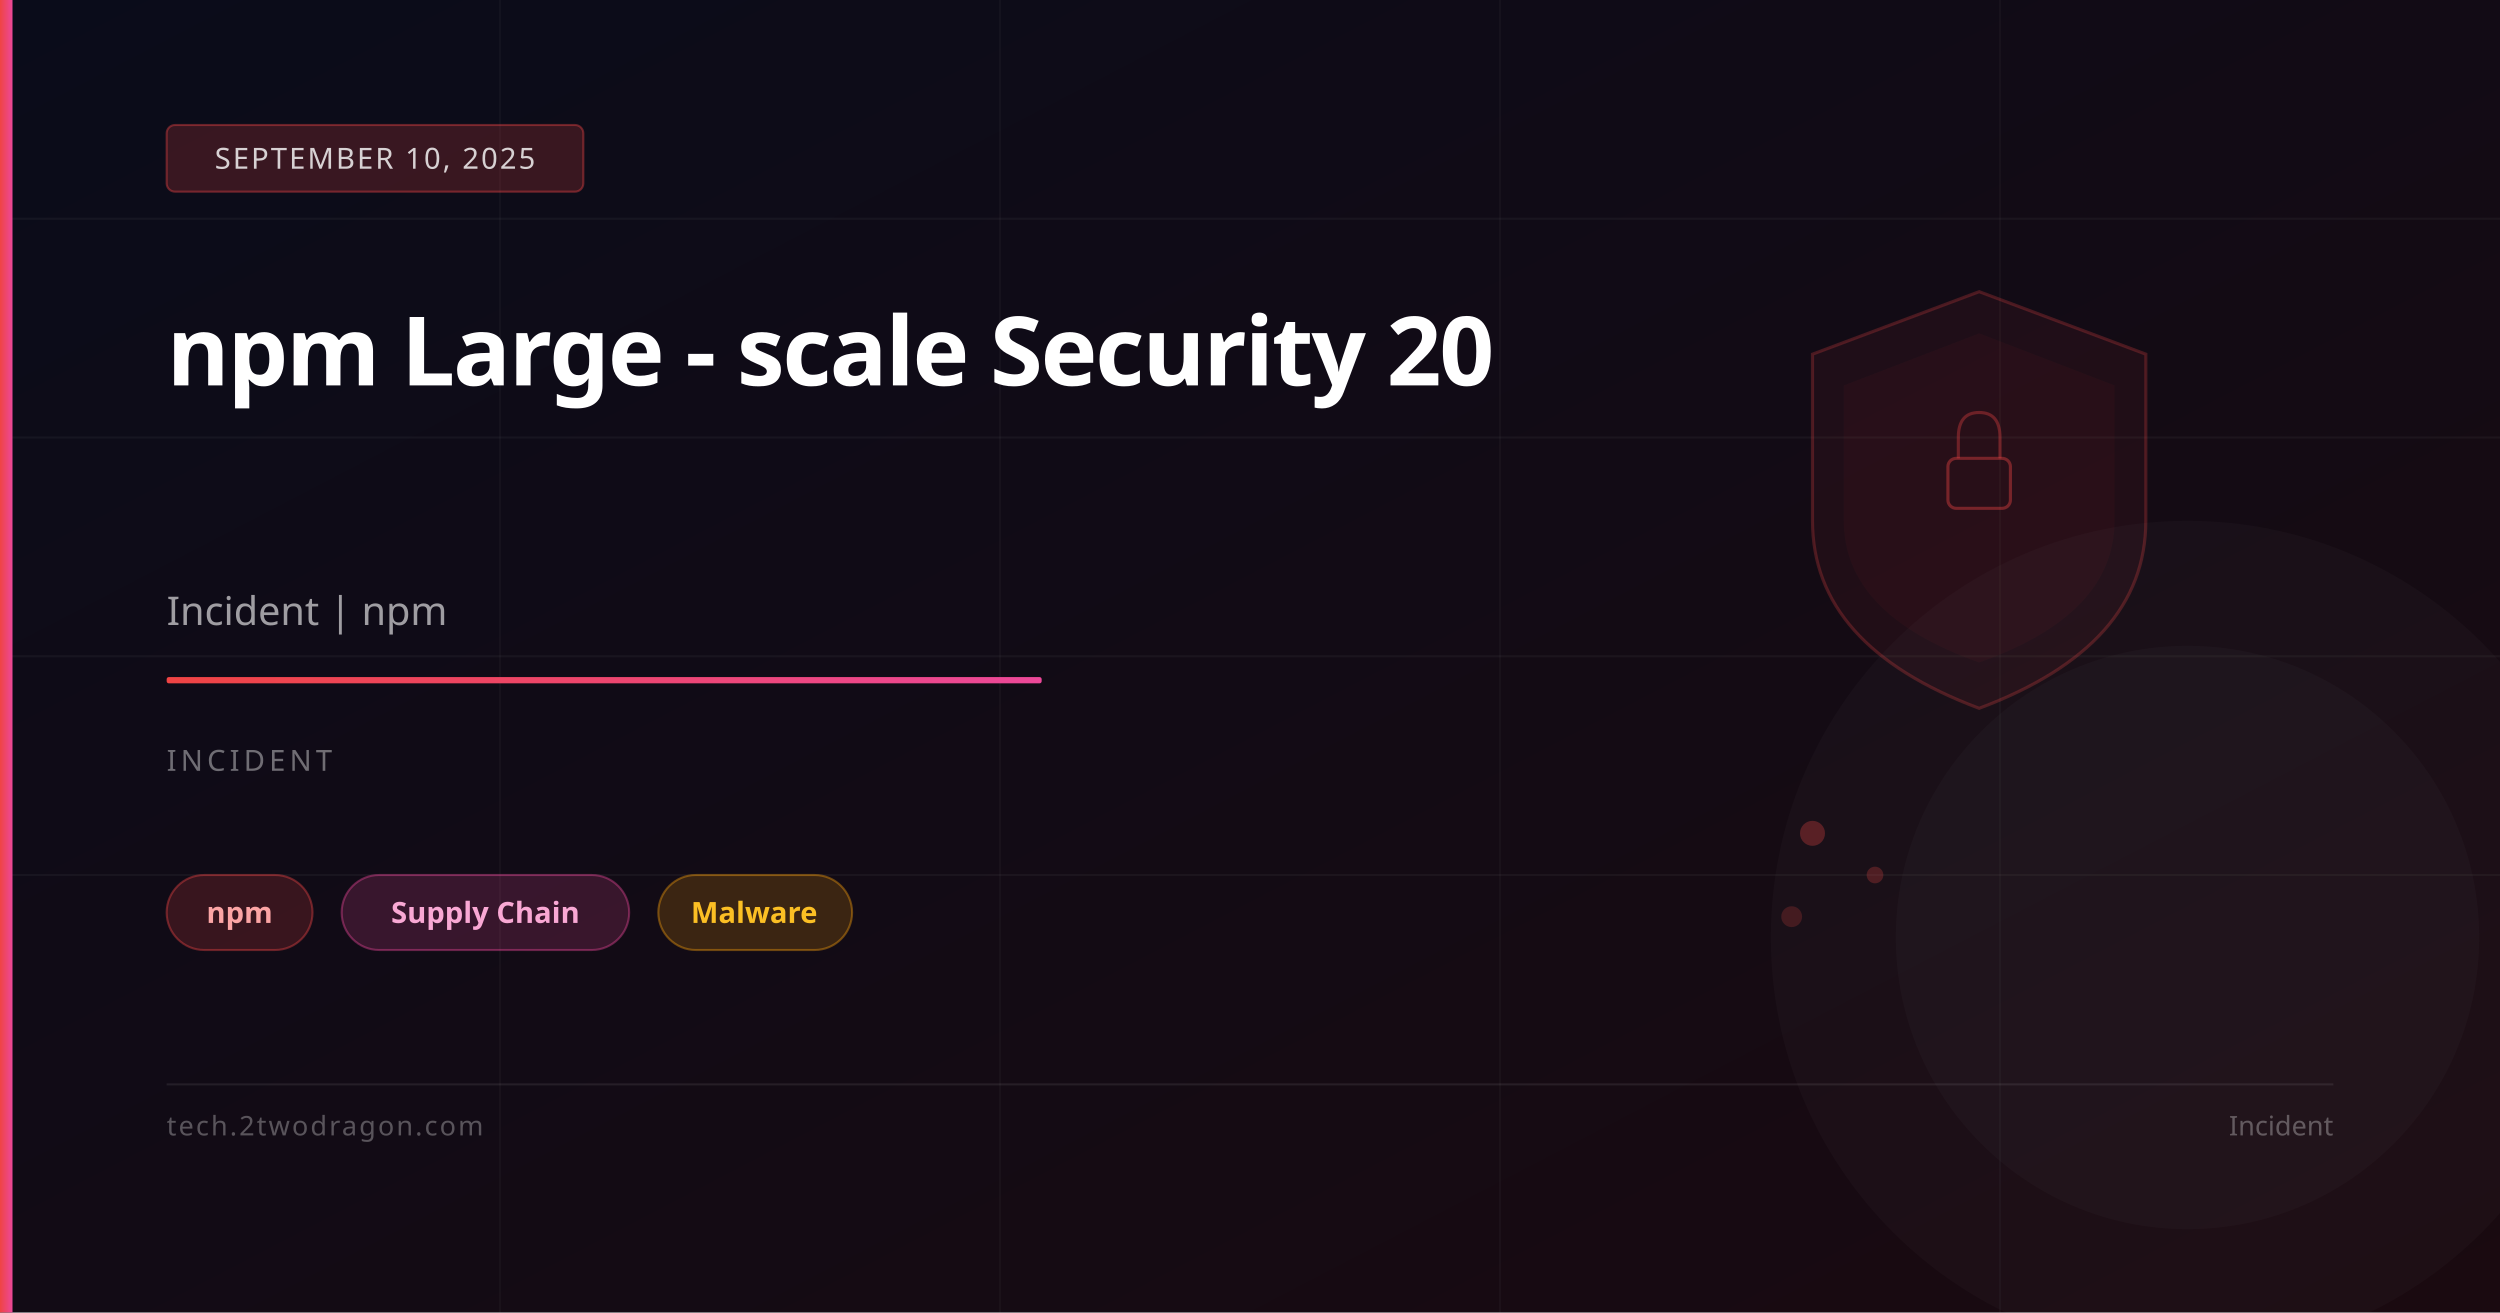
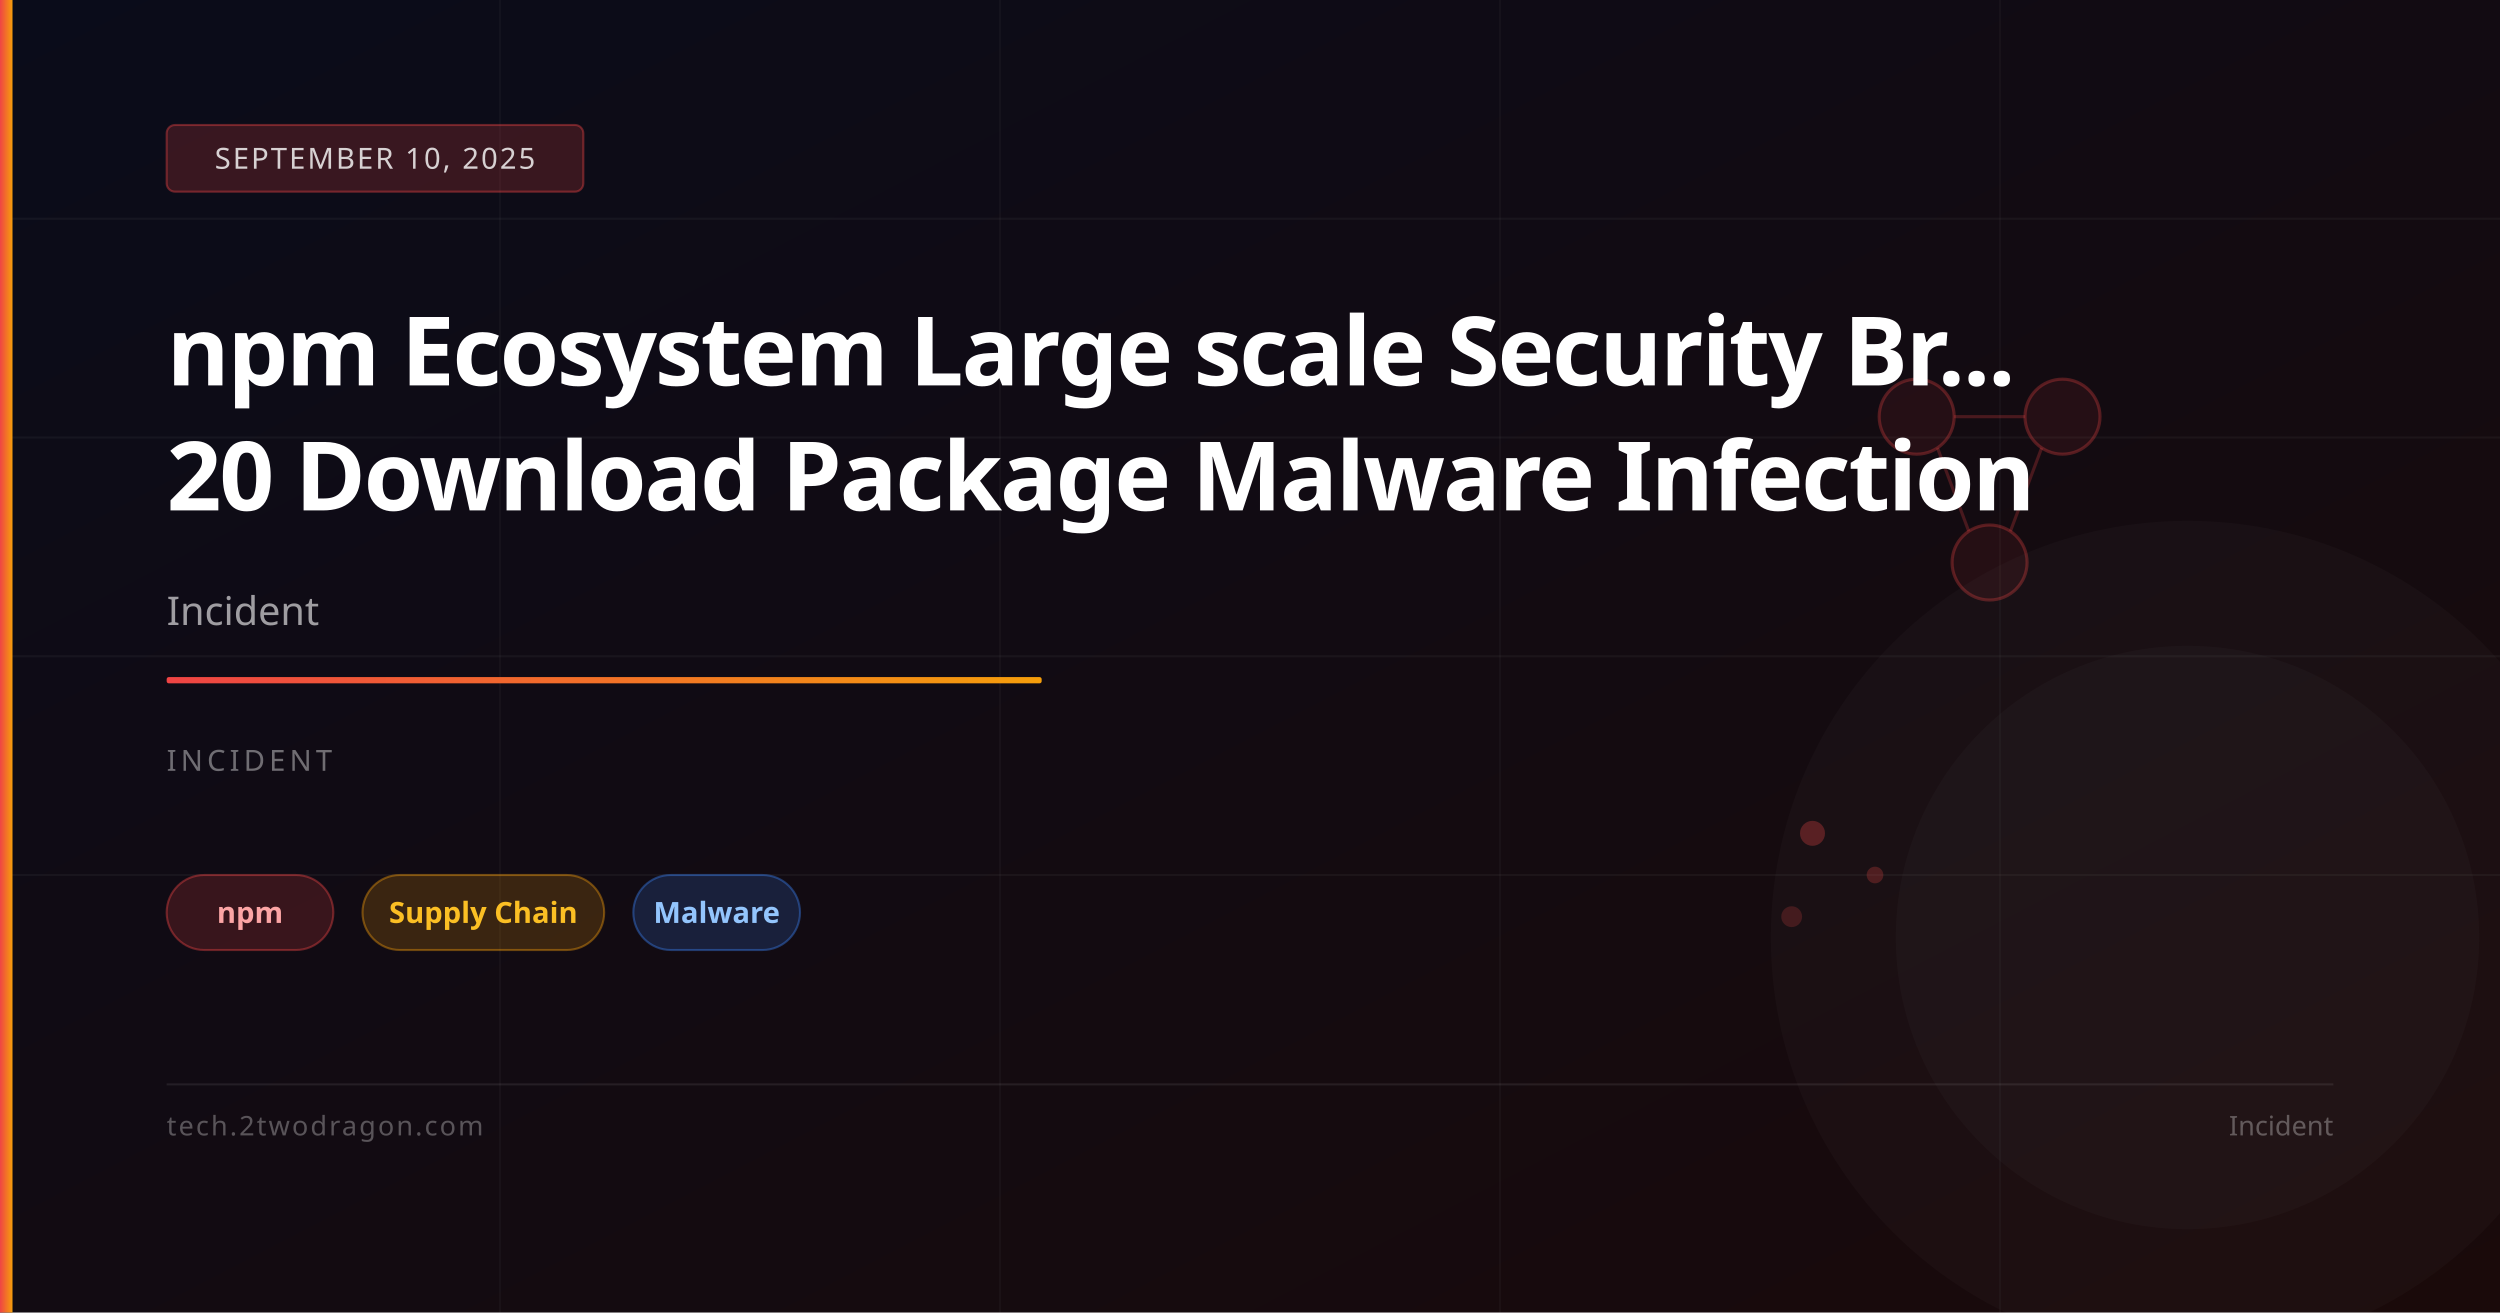
<svg xmlns="http://www.w3.org/2000/svg" viewBox="0 0 1200 630" width="1200" height="630">
  <defs>
    <linearGradient id="bg" x1="0%" y1="0%" x2="100%" y2="100%">
      <stop offset="0%" stop-color="#0a0c1a" />
-       <stop offset="100%" stop-color="#1a0a10" />
+       <stop offset="100%" stop-color="#1a0a0a" />
    </linearGradient>
    <linearGradient id="accent" x1="0%" y1="0%" x2="100%" y2="0%">
      <stop offset="0%" stop-color="#ef4444" />
-       <stop offset="100%" stop-color="#ec4899" />
+       <stop offset="100%" stop-color="#f59e0b" />
    </linearGradient>
  </defs>
  <rect width="1200" height="630" fill="url(#bg)" />
  <line x1="0" y1="105" x2="1200" y2="105" stroke="rgba(255,255,255,0.04)" stroke-width="1" />
  <line x1="0" y1="210" x2="1200" y2="210" stroke="rgba(255,255,255,0.04)" stroke-width="1" />
  <line x1="0" y1="315" x2="1200" y2="315" stroke="rgba(255,255,255,0.04)" stroke-width="1" />
  <line x1="0" y1="420" x2="1200" y2="420" stroke="rgba(255,255,255,0.04)" stroke-width="1" />
  <line x1="240" y1="0" x2="240" y2="630" stroke="rgba(255,255,255,0.03)" stroke-width="1" />
  <line x1="480" y1="0" x2="480" y2="630" stroke="rgba(255,255,255,0.03)" stroke-width="1" />
  <line x1="720" y1="0" x2="720" y2="630" stroke="rgba(255,255,255,0.03)" stroke-width="1" />
  <line x1="960" y1="0" x2="960" y2="630" stroke="rgba(255,255,255,0.03)" stroke-width="1" />
-   <path d="M950,140 L1030,170 L1030,250 Q1030,310 950,340 Q870,310 870,250 L870,170 Z" fill="rgba(239,68,68,0.06)" stroke="rgba(239,68,68,0.25)" stroke-width="1.5" />
-   <path d="M950,160 L1015,185 L1015,250 Q1015,295 950,318 Q885,295 885,250 L885,185 Z" fill="rgba(239,68,68,0.04)" />
-   <rect x="935" y="220" width="30" height="24" rx="4" fill="none" stroke="rgba(239,68,68,0.4)" stroke-width="1.5" />
-   <path d="M940,220 L940,210 Q940,198 950,198 Q960,198 960,210 L960,220" fill="none" stroke="rgba(239,68,68,0.35)" stroke-width="1.5" />
+   <circle cx="920" cy="200" r="18" fill="rgba(239,68,68,0.08)" stroke="rgba(239,68,68,0.3)" stroke-width="1.5" />
+   <circle cx="990" cy="200" r="18" fill="rgba(239,68,68,0.08)" stroke="rgba(239,68,68,0.3)" stroke-width="1.5" />
+   <circle cx="955" cy="270" r="18" fill="rgba(239,68,68,0.08)" stroke="rgba(239,68,68,0.3)" stroke-width="1.5" />
+   <line x1="938" y1="200" x2="972" y2="200" stroke="rgba(239,68,68,0.25)" stroke-width="1.5" />
+   <line x1="930" y1="215" x2="945" y2="255" stroke="rgba(239,68,68,0.25)" stroke-width="1.5" />
+   <line x1="980" y1="215" x2="965" y2="255" stroke="rgba(239,68,68,0.25)" stroke-width="1.5" />
  <circle cx="870" cy="400" r="6" fill="rgba(239,68,68,0.3)" />
  <circle cx="900" cy="420" r="4" fill="rgba(239,68,68,0.25)" />
  <circle cx="860" cy="440" r="5" fill="rgba(239,68,68,0.2)" />
  <circle cx="1050" cy="450" r="200" fill="rgba(255,255,255,0.02)" />
  <circle cx="1050" cy="450" r="140" fill="rgba(255,255,255,0.02)" />
  <rect x="0" y="0" width="6" height="630" fill="url(#accent)" />
  <rect x="80" y="60" width="200" height="32" rx="4" fill="rgba(239,68,68,0.2)" stroke="rgba(239,68,68,0.4)" stroke-width="1" />
  <text x="180" y="81" font-family="system-ui,sans-serif" font-size="14" fill="rgba(255,255,255,0.8)" text-anchor="middle" letter-spacing="1">SEPTEMBER 10, 2025</text>
-   <text x="80" y="185" font-family="system-ui,sans-serif" font-size="46" font-weight="700" fill="white" letter-spacing="-1">npm Large - scale Security 20</text>
-   <text x="80" y="300" font-family="system-ui,sans-serif" font-size="19" fill="rgba(255,255,255,0.6)">Incident | npm</text>
+   <text x="80" y="185" font-family="system-ui,sans-serif" font-size="46" font-weight="700" fill="white" letter-spacing="-1">npm Ecosystem Large scale Security Br...</text>
+   <text x="80" y="245" font-family="system-ui,sans-serif" font-size="46" font-weight="700" fill="white" letter-spacing="-1">20 Download Package Malware Infection</text>
+   <text x="80" y="300" font-family="system-ui,sans-serif" font-size="19" fill="rgba(255,255,255,0.6)">Incident</text>
  <rect x="80" y="325" width="420" height="3" rx="1" fill="url(#accent)" />
  <text x="80" y="370" font-family="system-ui,sans-serif" font-size="14" fill="rgba(255,255,255,0.4)" letter-spacing="2">INCIDENT</text>
-   <rect x="80" y="420" width="70" height="36" rx="18" fill="rgba(239,68,68,0.18)" stroke="rgba(239,68,68,0.4)" stroke-width="1" />
-   <text x="115" y="443" font-family="system-ui,sans-serif" font-size="14" fill="#fca5a5" text-anchor="middle" font-weight="600">npm</text>
-   <rect x="164" y="420" width="138" height="36" rx="18" fill="rgba(236,72,153,0.18)" stroke="rgba(236,72,153,0.4)" stroke-width="1" />
-   <text x="233" y="443" font-family="system-ui,sans-serif" font-size="14" fill="#f9a8d4" text-anchor="middle" font-weight="600">Supply Chain</text>
-   <rect x="316" y="420" width="93" height="36" rx="18" fill="rgba(245,158,11,0.18)" stroke="rgba(245,158,11,0.4)" stroke-width="1" />
-   <text x="362" y="443" font-family="system-ui,sans-serif" font-size="14" fill="#fbbf24" text-anchor="middle" font-weight="600">Malware</text>
+   <rect x="80" y="420" width="80" height="36" rx="18" fill="rgba(239,68,68,0.18)" stroke="rgba(239,68,68,0.4)" stroke-width="1" />
+   <text x="120" y="443" font-family="system-ui,sans-serif" font-size="14" fill="#fca5a5" text-anchor="middle" font-weight="600">npm</text>
+   <rect x="174" y="420" width="116" height="36" rx="18" fill="rgba(245,158,11,0.18)" stroke="rgba(245,158,11,0.4)" stroke-width="1" />
+   <text x="232" y="443" font-family="system-ui,sans-serif" font-size="14" fill="#fbbf24" text-anchor="middle" font-weight="600">Supply Chain</text>
+   <rect x="304" y="420" width="80" height="36" rx="18" fill="rgba(59,130,246,0.18)" stroke="rgba(59,130,246,0.4)" stroke-width="1" />
+   <text x="344" y="443" font-family="system-ui,sans-serif" font-size="14" fill="#93c5fd" text-anchor="middle" font-weight="600">Malware</text>
  <rect x="80" y="520" width="1040" height="1" fill="rgba(255,255,255,0.08)" />
  <text x="80" y="545" font-family="system-ui,sans-serif" font-size="13" fill="rgba(255,255,255,0.3)" letter-spacing="1">tech.2twodragon.com</text>
  <text x="1120" y="545" font-family="system-ui,sans-serif" font-size="13" fill="rgba(255,255,255,0.3)" text-anchor="end">Incident</text>
</svg>
